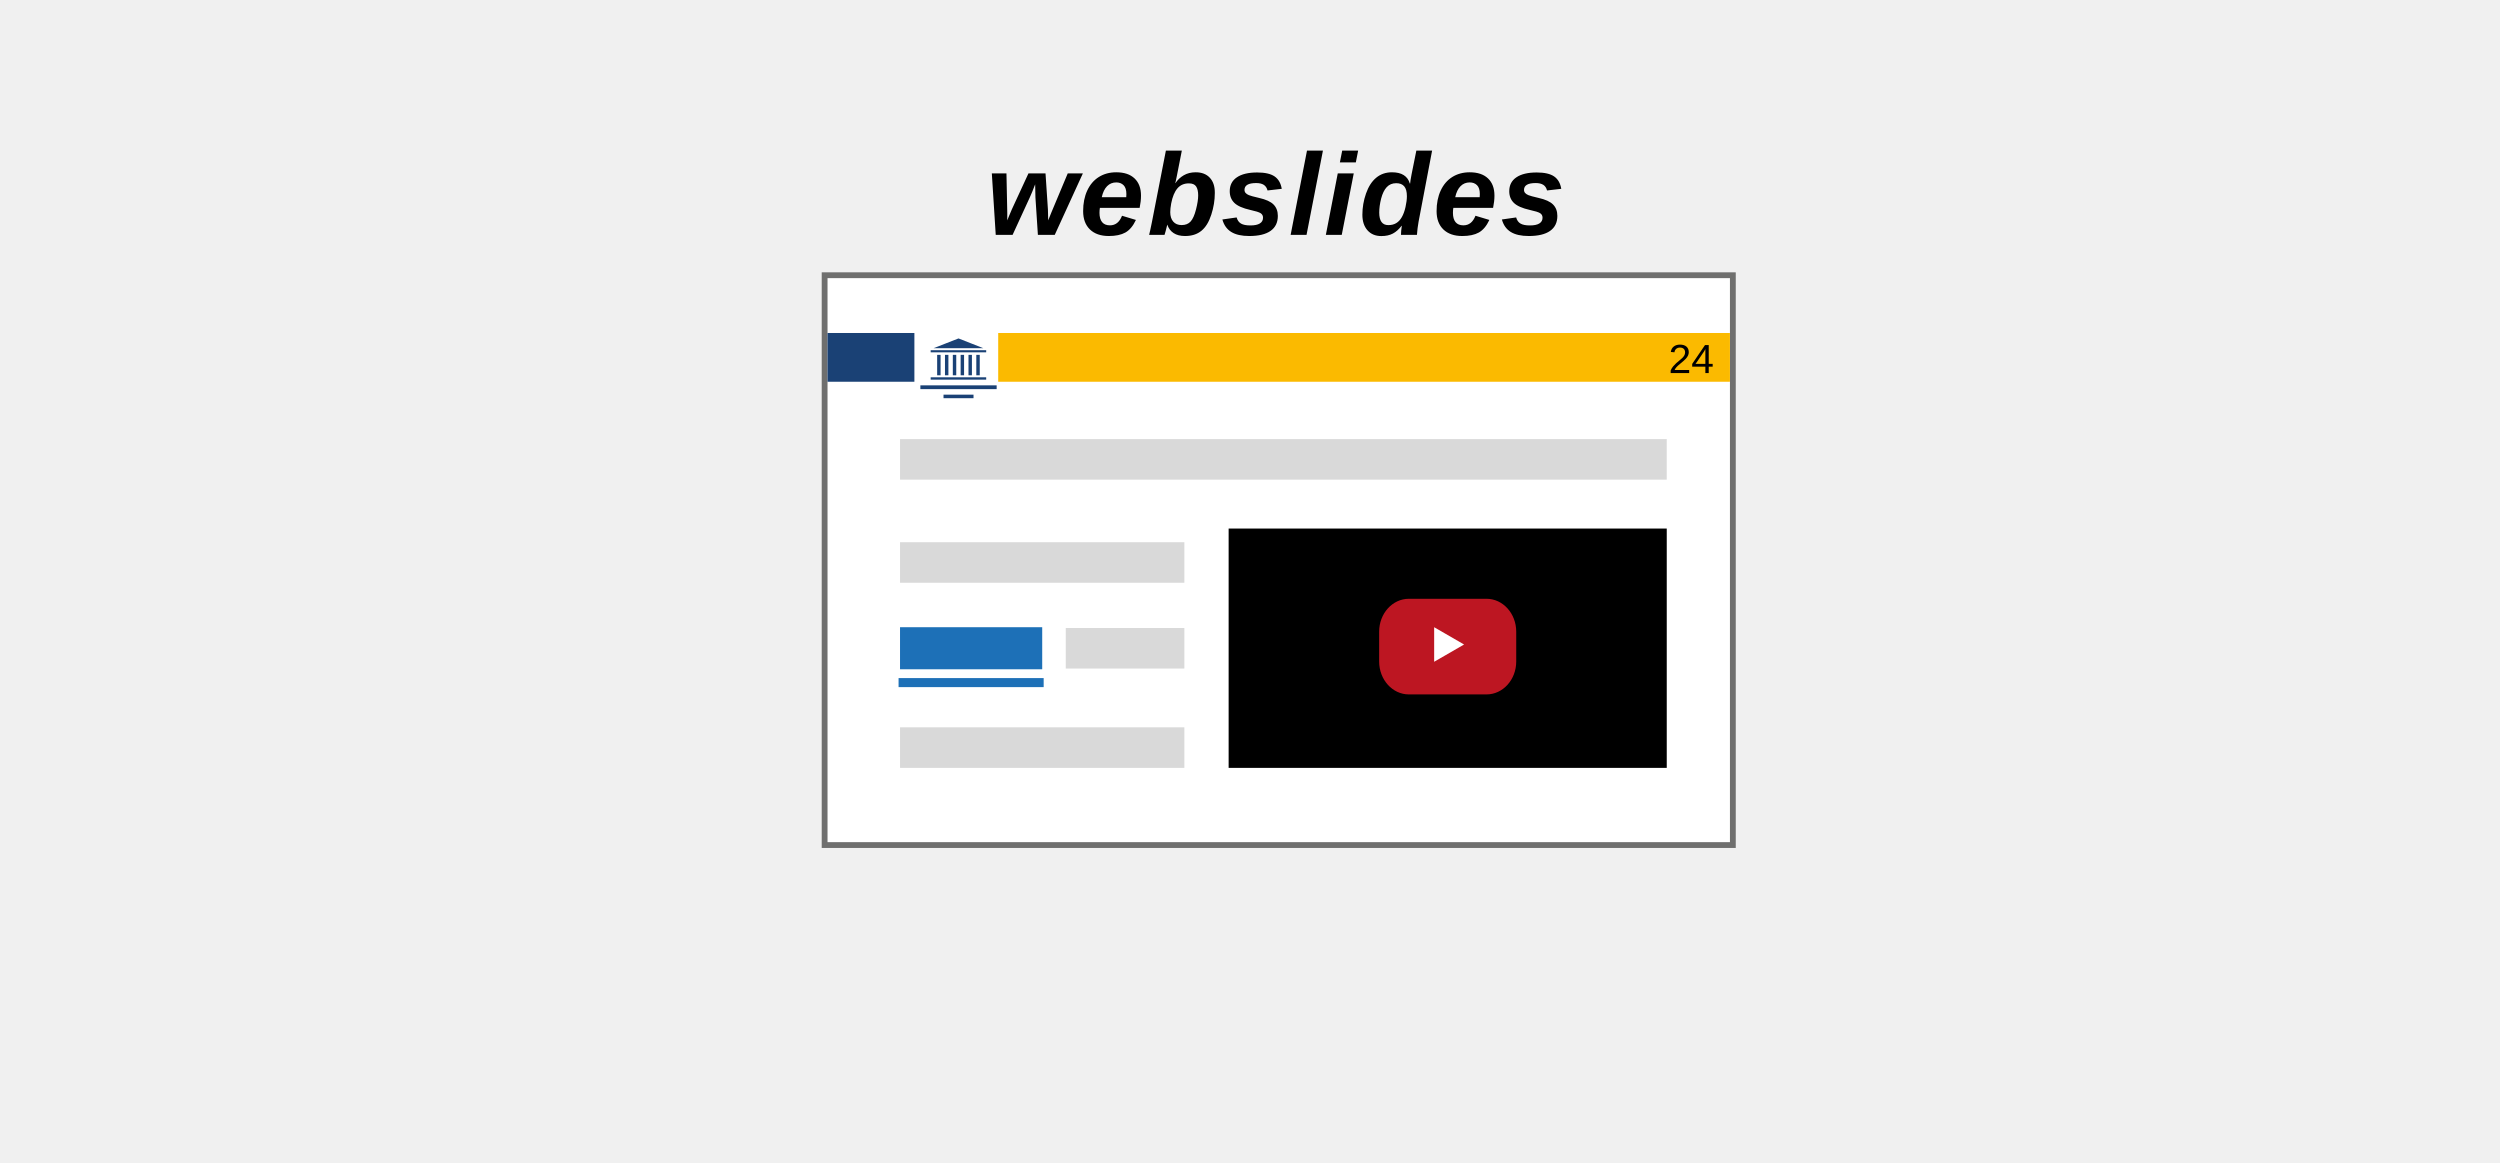
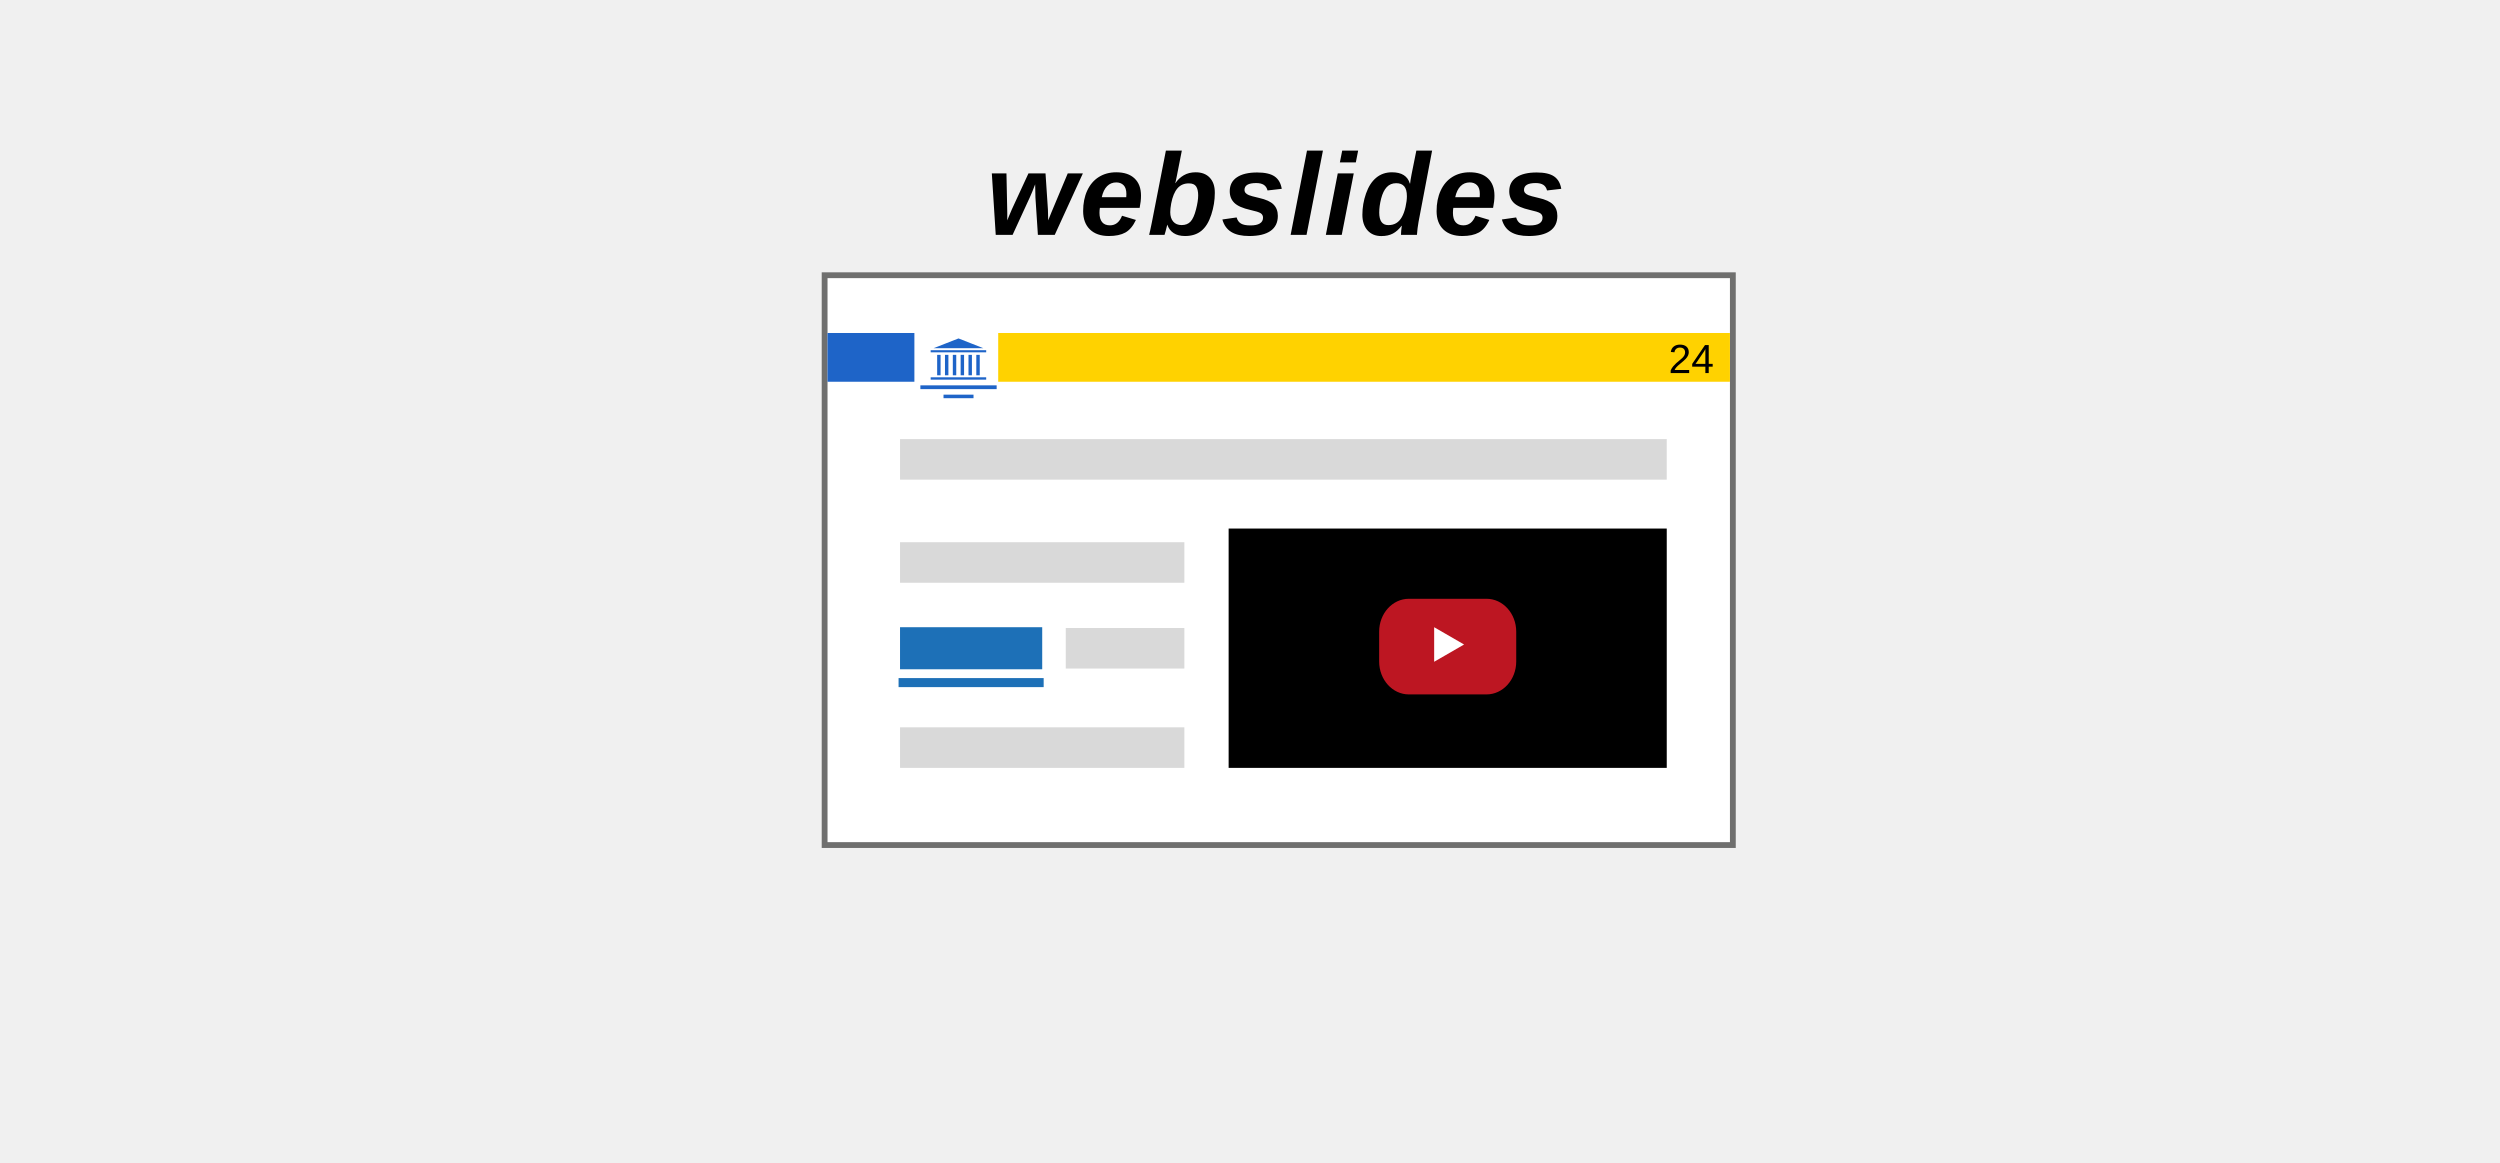
<svg xmlns="http://www.w3.org/2000/svg" version="1.1" x="0px" y="0px" width="860px" height="400px" viewBox="0 0 860 400" enable-background="new 0 0 860 400" xml:space="preserve">
  <g id="Slide">
    <g>
      <g>
        <g>
          <rect x="283.67" y="94.68" fill="#FFFFFF" width="312.43" height="196.02" />
          <path fill="#6F6F6E" d="M595.1,95.68V289.7H284.67V95.68H595.1 M597.1,93.68h-2H284.67h-2v2V289.7v2h2H595.1h2v-2V95.68V93.68      L597.1,93.68z" />
        </g>
-         <rect x="343.38" y="114.55" fill="#FBBA00" width="251.72" height="16.77" />
-         <rect x="284.67" y="114.55" fill="#1A4175" width="29.88" height="16.77" />
+         <rect x="343.38" y="114.55" fill="#FFD200" width="251.72" height="16.77" />
+         <rect x="284.67" y="114.55" fill="#1E64C8" width="29.88" height="16.77" />
        <g>
-           <rect x="320.15" y="129.79" fill="#1A4175" width="19.1" height="0.81" />
-           <rect x="320.15" y="120.47" fill="#1A4175" width="19.1" height="0.73" />
-           <rect x="316.61" y="132.56" fill="#1A4175" width="26.24" height="1.3" />
-           <rect x="324.57" y="135.76" fill="#1A4175" width="10.32" height="1.22" />
-           <polygon fill="#1A4175" points="329.73,116.42 321.14,119.78 338.27,119.78" />
-           <rect x="322.38" y="122.07" fill="#1A4175" width="1.18" height="7.03" />
-           <rect x="325.07" y="122.07" fill="#1A4175" width="1.18" height="7.03" />
-           <rect x="327.77" y="122.07" fill="#1A4175" width="1.18" height="7.03" />
-           <rect x="330.46" y="122.07" fill="#1A4175" width="1.18" height="7.03" />
-           <rect x="333.16" y="122.07" fill="#1A4175" width="1.18" height="7.03" />
-           <rect x="335.85" y="122.07" fill="#1A4175" width="1.18" height="7.03" />
+           <rect x="320.15" y="129.79" fill="#1E64C8" width="19.1" height="0.81" />
+           <rect x="320.15" y="120.47" fill="#1E64C8" width="19.1" height="0.73" />
+           <rect x="316.61" y="132.56" fill="#1E64C8" width="26.24" height="1.3" />
+           <rect x="324.57" y="135.76" fill="#1E64C8" width="10.32" height="1.22" />
+           <polygon fill="#1E64C8" points="329.73,116.42 321.14,119.78 338.27,119.78" />
+           <rect x="322.38" y="122.07" fill="#1E64C8" width="1.18" height="7.03" />
+           <rect x="325.07" y="122.07" fill="#1E64C8" width="1.18" height="7.03" />
+           <rect x="327.77" y="122.07" fill="#1E64C8" width="1.18" height="7.03" />
+           <rect x="330.46" y="122.07" fill="#1E64C8" width="1.18" height="7.03" />
+           <rect x="333.16" y="122.07" fill="#1E64C8" width="1.18" height="7.03" />
+           <rect x="335.85" y="122.07" fill="#1E64C8" width="1.18" height="7.03" />
        </g>
      </g>
      <rect x="309.61" y="215.76" fill="#1D70B7" width="48.91" height="14.47" />
      <rect x="309.61" y="151.05" fill="#D9D9D9" width="263.75" height="13.95" />
      <rect x="366.62" y="216.03" fill="#D9D9D9" width="40.8" height="13.95" />
      <rect x="309.61" y="186.52" fill="#D9D9D9" width="97.81" height="13.95" />
      <rect x="309.61" y="250.2" fill="#D9D9D9" width="97.81" height="13.95" />
      <rect x="309.61" y="233.76" fill="#1D70B7" stroke="#1D70B7" stroke-miterlimit="10" width="48.91" height="2.11" />
      <g>
        <rect x="422.65" y="181.82" width="150.71" height="82.33" />
        <path fill="#BD1622" d="M521.58,227.57c0,6.25-4.58,11.31-10.22,11.31h-26.71c-5.64,0-10.22-5.06-10.22-11.31v-10.28     c0-6.25,4.58-11.31,10.22-11.31h26.71c5.64,0,10.22,5.06,10.22,11.31V227.57z" />
        <polygon fill="#FFFFFF" points="493.35,215.76 503.64,221.71 493.35,227.65    " />
      </g>
      <text transform="matrix(1 0 0 1 339.252 80.7988)" style="font: 40px Arial; font-weight: bold; font-style: italic; letter-spacing: 1px;">webslides</text>
      <text transform="matrix(1 0 0 1 574.001 128.3286)" style="font: 14px Arial;">24</text>
    </g>
  </g>
</svg>
